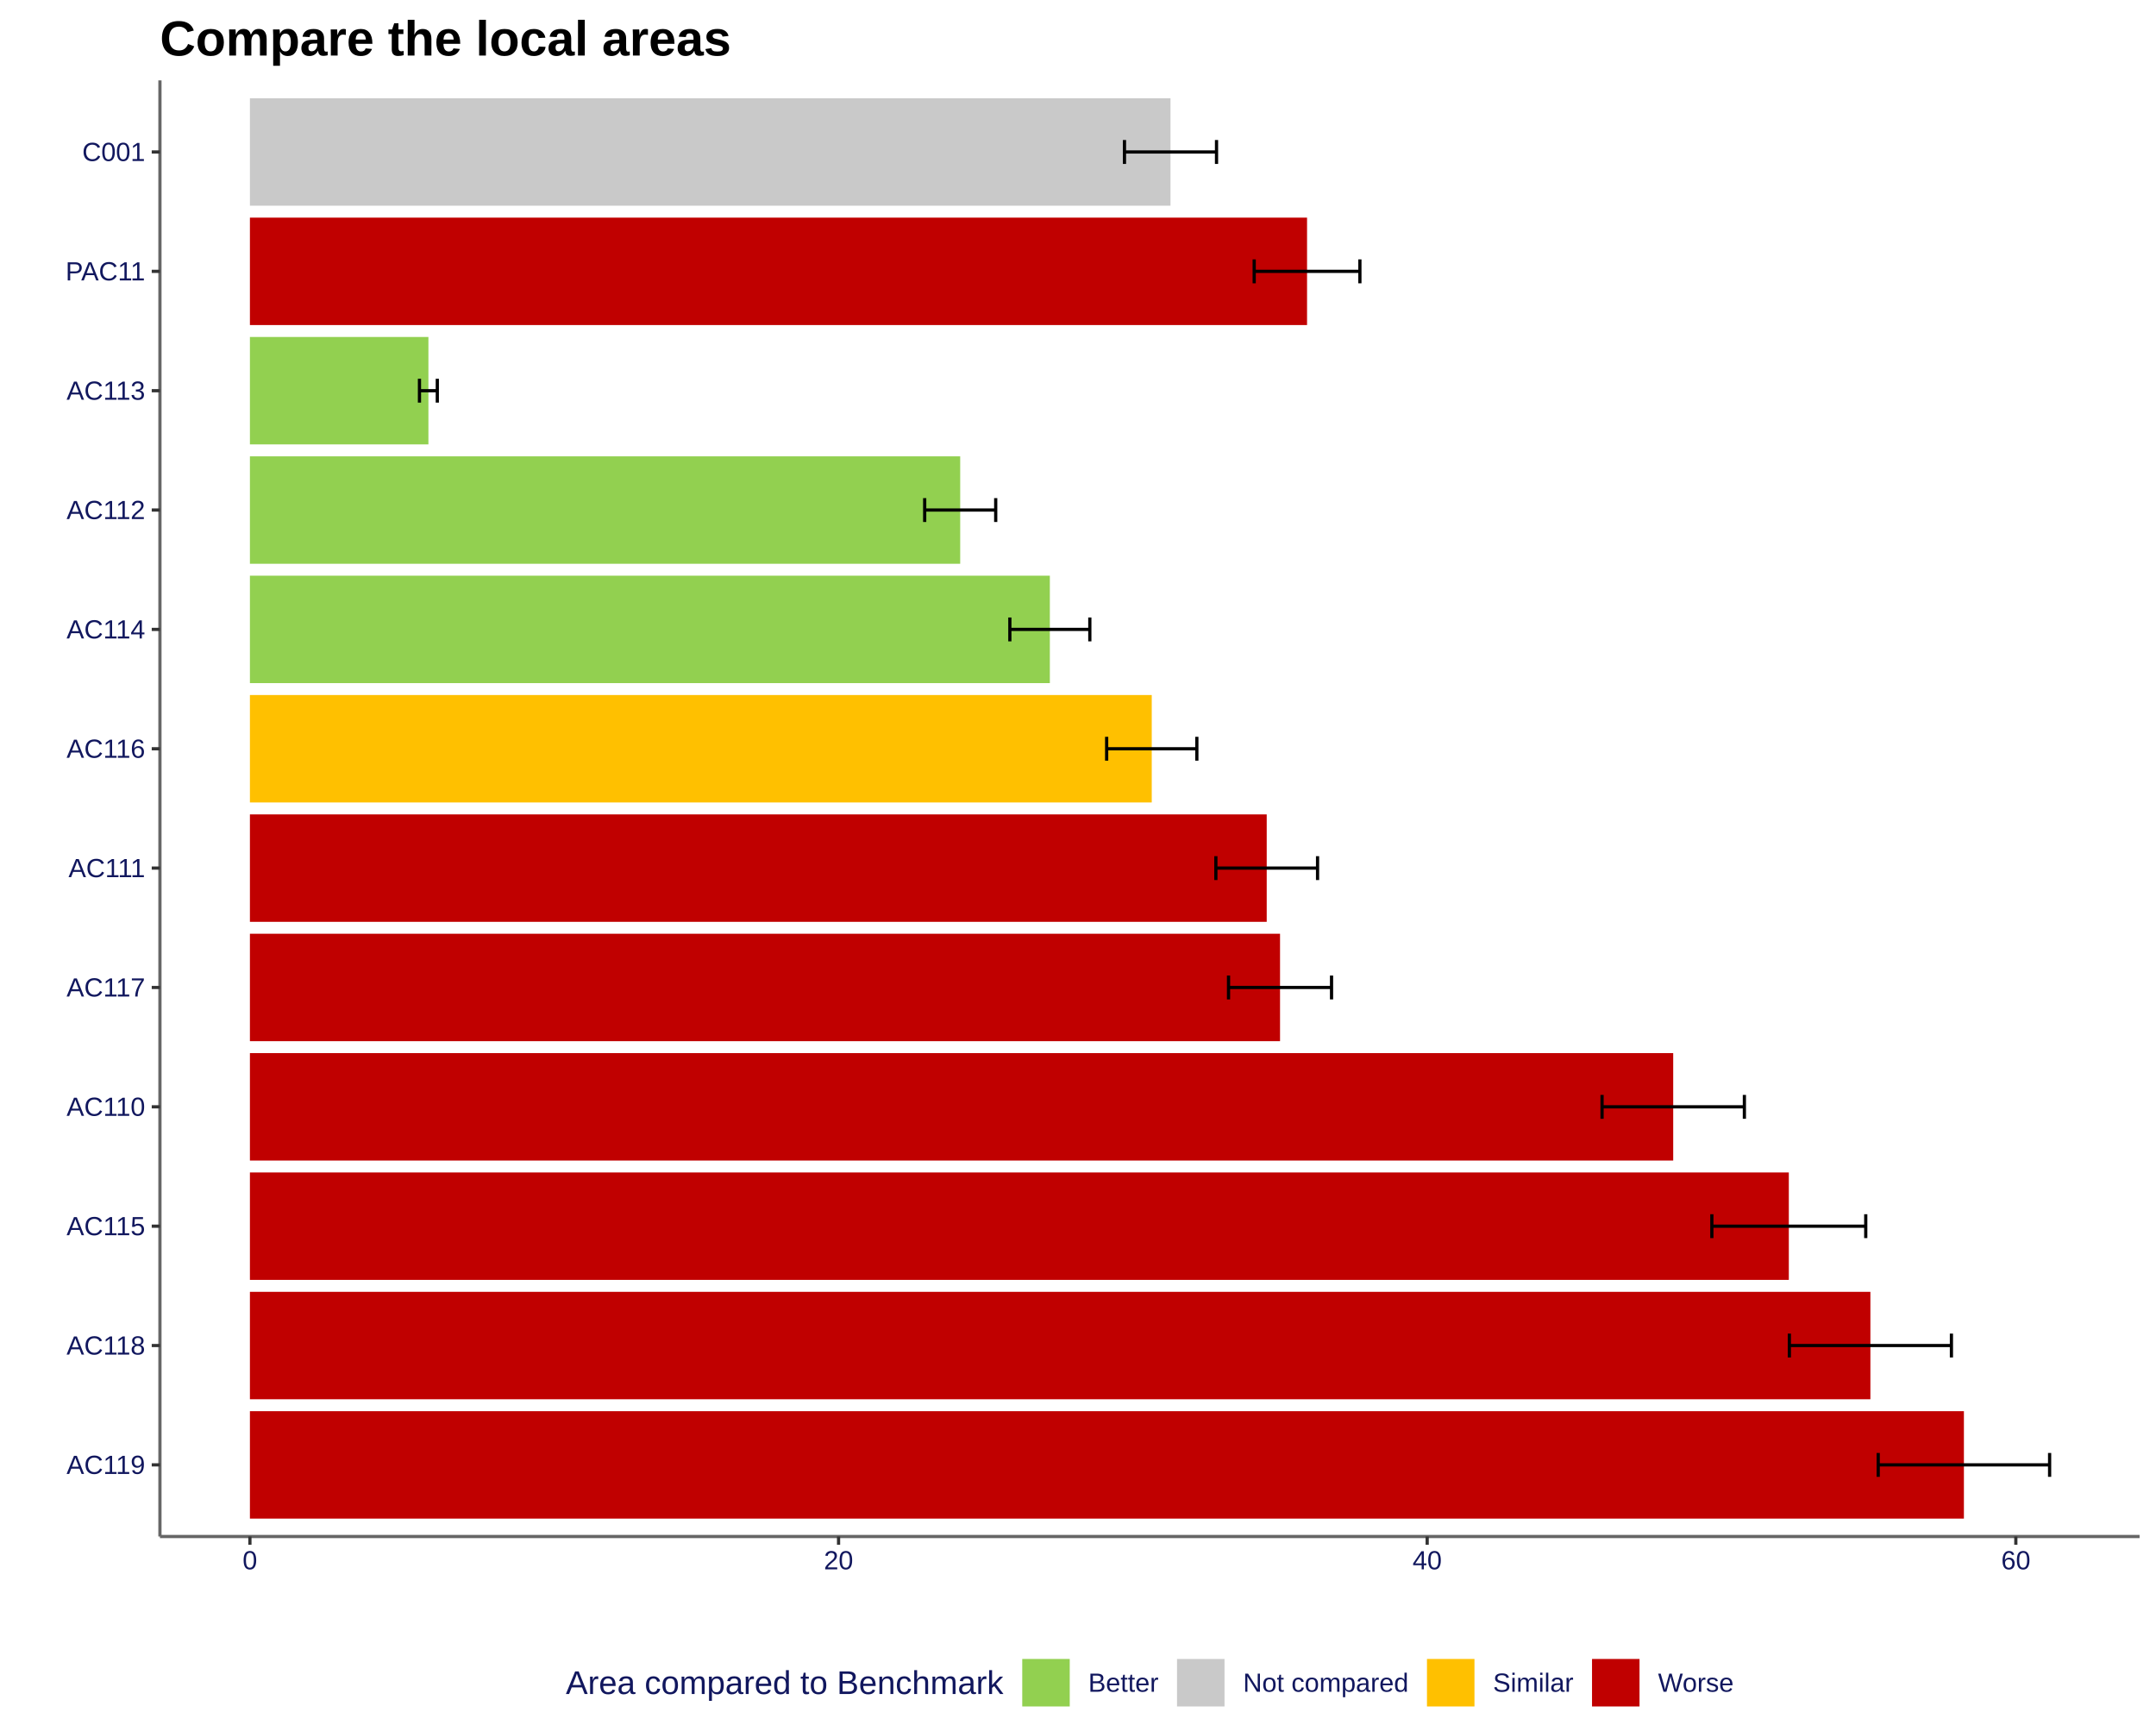
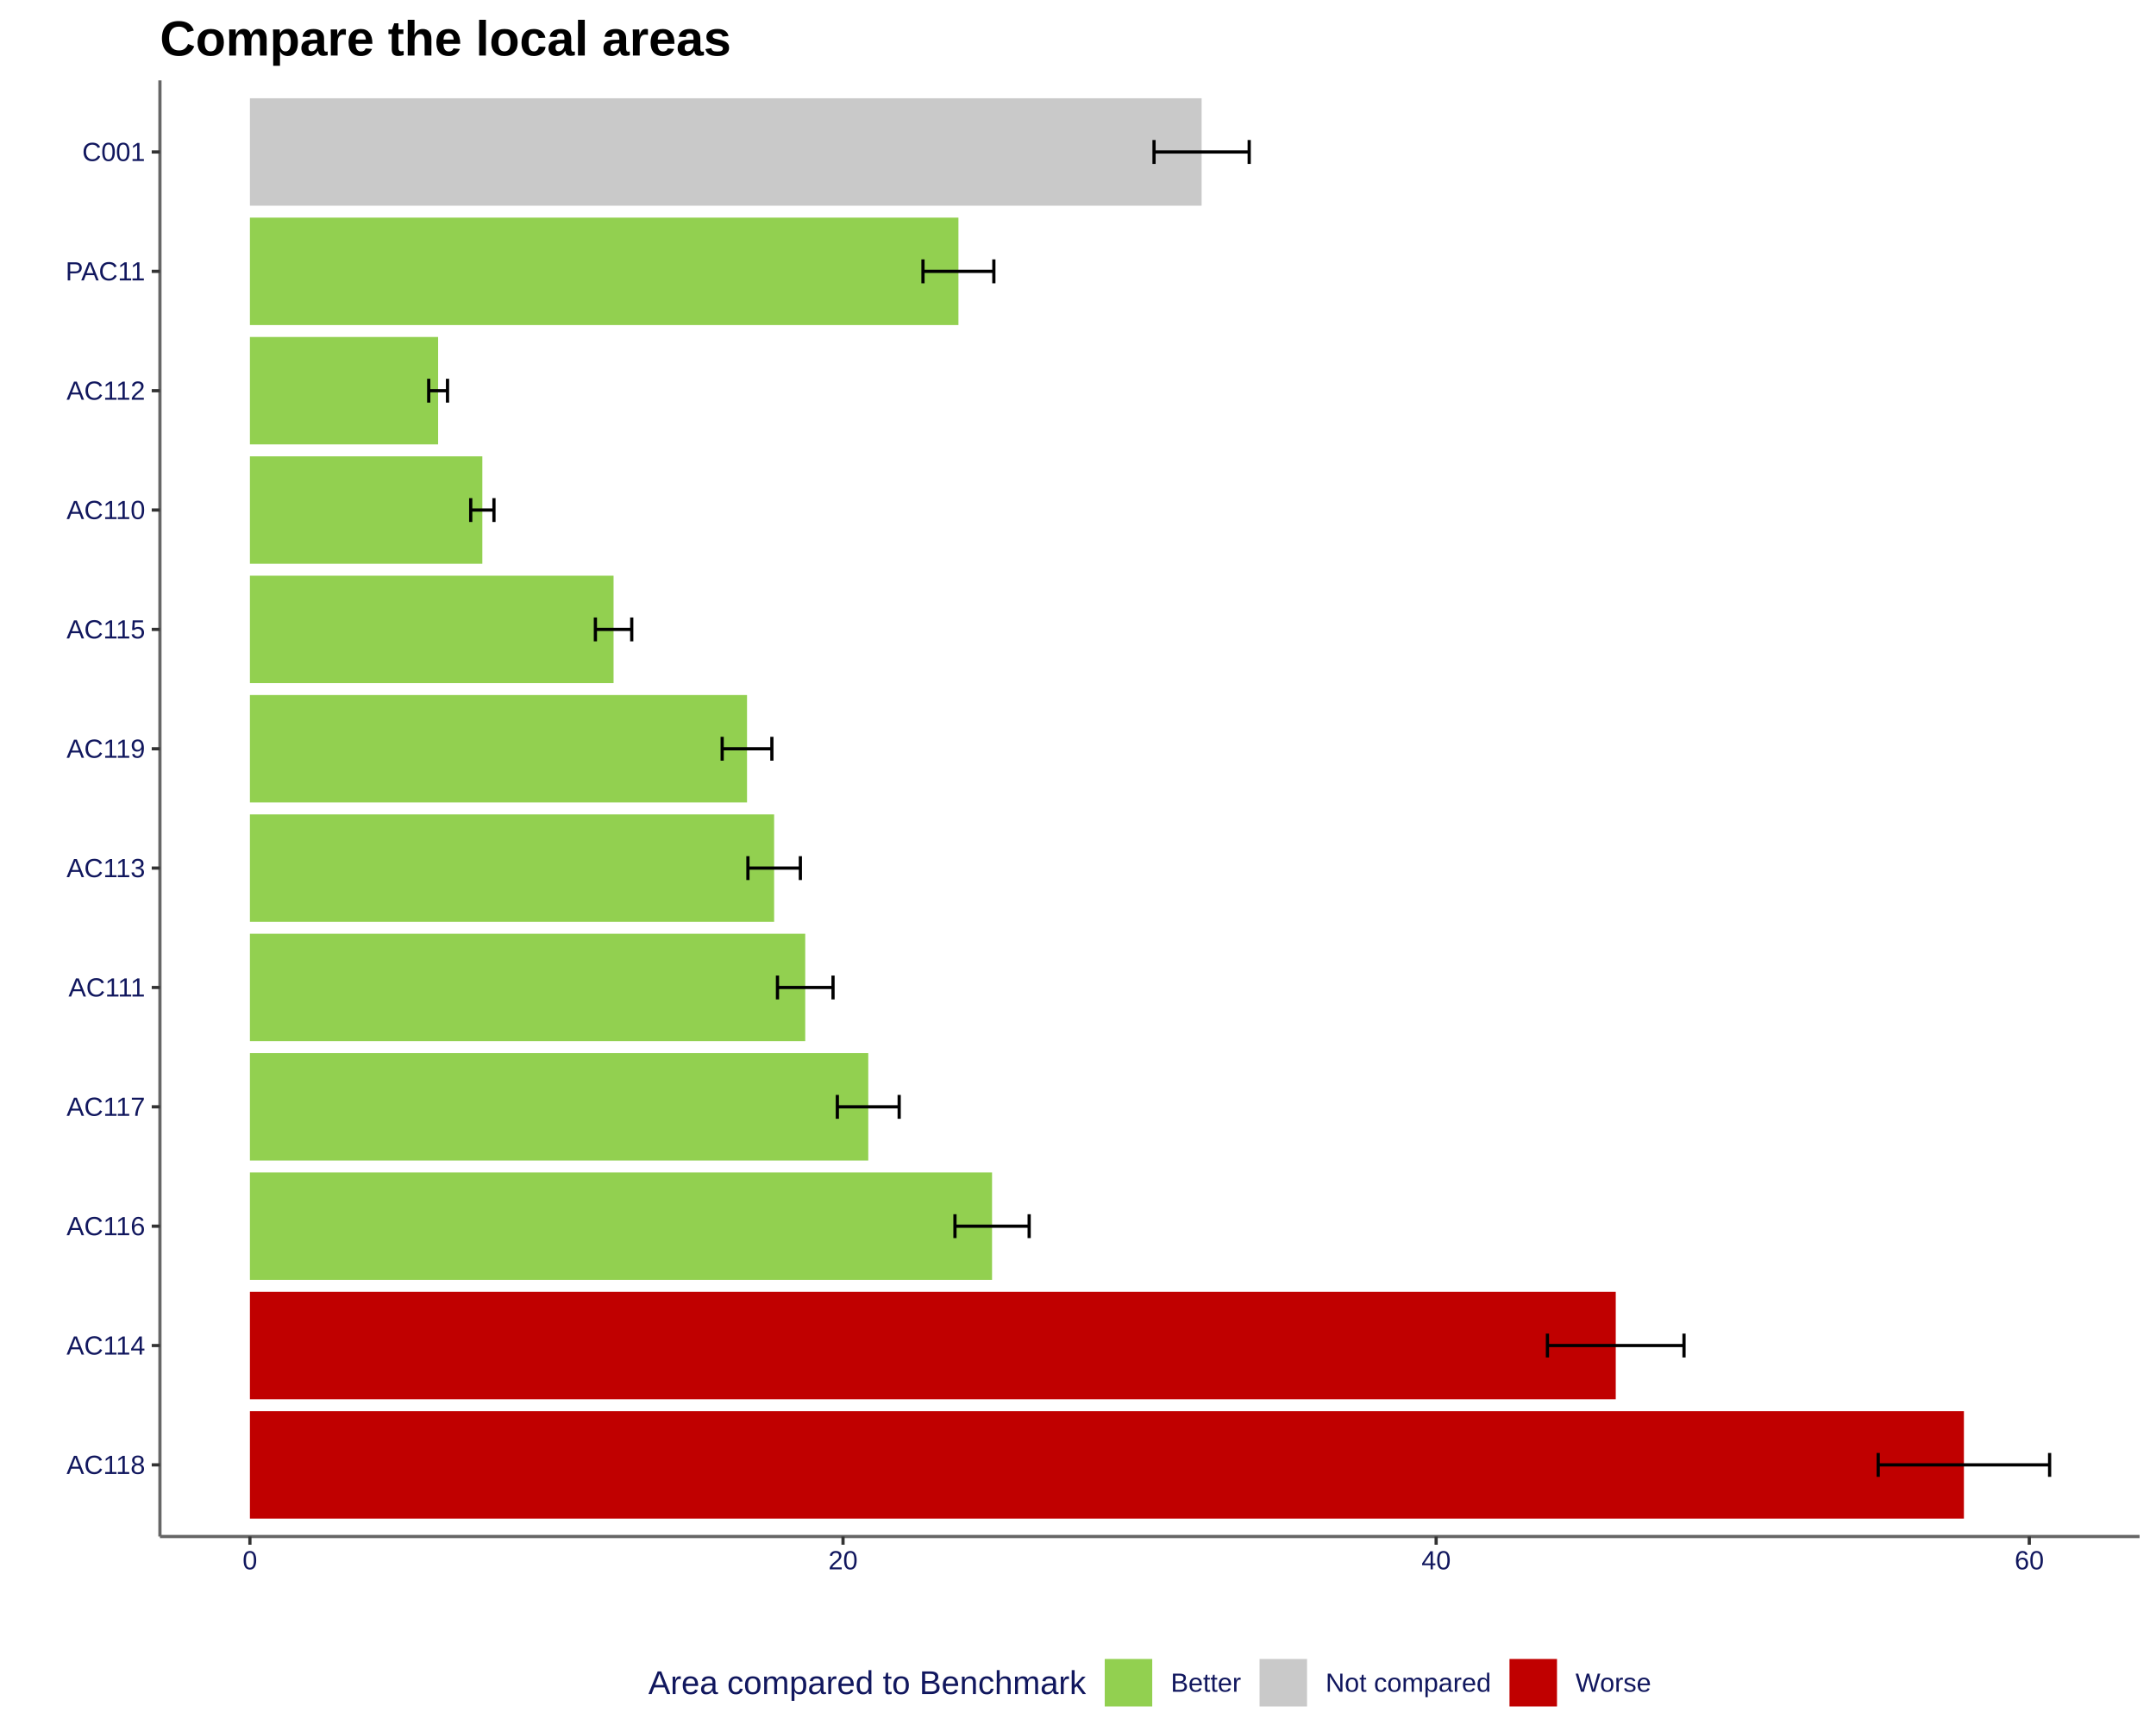
<svg xmlns="http://www.w3.org/2000/svg" viewBox="0 0 720.00 576.00">
  <defs>
    <style type="text/css">
    line, polyline, polygon, path, rect, circle {
      fill: none;
      stroke: #000000;
      stroke-linecap: round;
      stroke-linejoin: round;
      stroke-miterlimit: 10.00;
    }
  </style>
  </defs>
  <rect width="100%" height="100%" style="stroke: none; fill: #FFFFFF;" />
  <defs>
    <clipPath id="cpNTMuNDF8NzE0LjUyfDUxMy4wNnwyNi44NA==">
      <rect x="53.41" y="26.84" width="661.11" height="486.22" />
    </clipPath>
  </defs>
+   <rect x="83.46" y="152.38" width="77.62" height="35.87" style="stroke-width: 1.07; stroke: none; stroke-linecap: square; stroke-linejoin: miter; fill: #92D050;" clip-path="url(#cpNTMuNDF8NzE0LjUyfDUxMy4wNnwyNi44NA==)" />
+   <rect x="83.46" y="311.79" width="185.45" height="35.87" style="stroke-width: 1.07; stroke: none; stroke-linecap: square; stroke-linejoin: miter; fill: #92D050;" clip-path="url(#cpNTMuNDF8NzE0LjUyfDUxMy4wNnwyNi44NA==)" />
+   <rect x="83.46" y="112.52" width="62.85" height="35.87" style="stroke-width: 1.07; stroke: none; stroke-linecap: square; stroke-linejoin: miter; fill: #92D050;" clip-path="url(#cpNTMuNDF8NzE0LjUyfDUxMy4wNnwyNi44NA==)" />
+   <rect x="83.46" y="271.94" width="175.06" height="35.87" style="stroke-width: 1.07; stroke: none; stroke-linecap: square; stroke-linejoin: miter; fill: #92D050;" clip-path="url(#cpNTMuNDF8NzE0LjUyfDUxMy4wNnwyNi44NA==)" />
+   <rect x="83.46" y="431.36" width="456.12" height="35.87" style="stroke-width: 1.07; stroke: none; stroke-linecap: square; stroke-linejoin: miter; fill: #C00000;" clip-path="url(#cpNTMuNDF8NzE0LjUyfDUxMy4wNnwyNi44NA==)" />
+   <rect x="83.46" y="192.23" width="121.44" height="35.87" style="stroke-width: 1.07; stroke: none; stroke-linecap: square; stroke-linejoin: miter; fill: #92D050;" clip-path="url(#cpNTMuNDF8NzE0LjUyfDUxMy4wNnwyNi44NA==)" />
+   <rect x="83.46" y="391.50" width="247.84" height="35.87" style="stroke-width: 1.07; stroke: none; stroke-linecap: square; stroke-linejoin: miter; fill: #92D050;" clip-path="url(#cpNTMuNDF8NzE0LjUyfDUxMy4wNnwyNi44NA==)" />
+   <rect x="83.46" y="351.65" width="206.50" height="35.87" style="stroke-width: 1.07; stroke: none; stroke-linecap: square; stroke-linejoin: miter; fill: #92D050;" clip-path="url(#cpNTMuNDF8NzE0LjUyfDUxMy4wNnwyNi44NA==)" />
  <rect x="83.46" y="471.21" width="572.39" height="35.87" style="stroke-width: 1.07; stroke: none; stroke-linecap: square; stroke-linejoin: miter; fill: #C00000;" clip-path="url(#cpNTMuNDF8NzE0LjUyfDUxMy4wNnwyNi44NA==)" />
-   <rect x="83.46" y="431.36" width="541.16" height="35.87" style="stroke-width: 1.07; stroke: none; stroke-linecap: square; stroke-linejoin: miter; fill: #C00000;" clip-path="url(#cpNTMuNDF8NzE0LjUyfDUxMy4wNnwyNi44NA==)" />
-   <rect x="83.46" y="391.50" width="513.92" height="35.87" style="stroke-width: 1.07; stroke: none; stroke-linecap: square; stroke-linejoin: miter; fill: #C00000;" clip-path="url(#cpNTMuNDF8NzE0LjUyfDUxMy4wNnwyNi44NA==)" />
-   <rect x="83.46" y="351.65" width="475.31" height="35.87" style="stroke-width: 1.07; stroke: none; stroke-linecap: square; stroke-linejoin: miter; fill: #C00000;" clip-path="url(#cpNTMuNDF8NzE0LjUyfDUxMy4wNnwyNi44NA==)" />
-   <rect x="83.46" y="311.79" width="344.01" height="35.87" style="stroke-width: 1.07; stroke: none; stroke-linecap: square; stroke-linejoin: miter; fill: #C00000;" clip-path="url(#cpNTMuNDF8NzE0LjUyfDUxMy4wNnwyNi44NA==)" />
-   <rect x="83.46" y="271.94" width="339.56" height="35.87" style="stroke-width: 1.07; stroke: none; stroke-linecap: square; stroke-linejoin: miter; fill: #C00000;" clip-path="url(#cpNTMuNDF8NzE0LjUyfDUxMy4wNnwyNi44NA==)" />
-   <rect x="83.46" y="232.08" width="301.17" height="35.87" style="stroke-width: 1.07; stroke: none; stroke-linecap: square; stroke-linejoin: miter; fill: #FFC000;" clip-path="url(#cpNTMuNDF8NzE0LjUyfDUxMy4wNnwyNi44NA==)" />
-   <rect x="83.46" y="192.23" width="267.14" height="35.87" style="stroke-width: 1.07; stroke: none; stroke-linecap: square; stroke-linejoin: miter; fill: #92D050;" clip-path="url(#cpNTMuNDF8NzE0LjUyfDUxMy4wNnwyNi44NA==)" />
-   <rect x="83.46" y="152.38" width="237.20" height="35.87" style="stroke-width: 1.07; stroke: none; stroke-linecap: square; stroke-linejoin: miter; fill: #92D050;" clip-path="url(#cpNTMuNDF8NzE0LjUyfDUxMy4wNnwyNi44NA==)" />
-   <rect x="83.46" y="112.52" width="59.61" height="35.87" style="stroke-width: 1.07; stroke: none; stroke-linecap: square; stroke-linejoin: miter; fill: #92D050;" clip-path="url(#cpNTMuNDF8NzE0LjUyfDUxMy4wNnwyNi44NA==)" />
-   <rect x="83.46" y="72.67" width="353.03" height="35.87" style="stroke-width: 1.07; stroke: none; stroke-linecap: square; stroke-linejoin: miter; fill: #C00000;" clip-path="url(#cpNTMuNDF8NzE0LjUyfDUxMy4wNnwyNi44NA==)" />
-   <rect x="83.46" y="32.81" width="307.43" height="35.87" style="stroke-width: 1.07; stroke: none; stroke-linecap: square; stroke-linejoin: miter; fill: #C9C9C9;" clip-path="url(#cpNTMuNDF8NzE0LjUyfDUxMy4wNnwyNi44NA==)" />
-   <polyline points="582.54,373.57 582.54,365.60 " style="stroke-width: 1.07; stroke-linecap: butt;" clip-path="url(#cpNTMuNDF8NzE0LjUyfDUxMy4wNnwyNi44NA==)" />
-   <polyline points="582.54,369.58 535.01,369.58 " style="stroke-width: 1.07; stroke-linecap: butt;" clip-path="url(#cpNTMuNDF8NzE0LjUyfDUxMy4wNnwyNi44NA==)" />
-   <polyline points="535.01,373.57 535.01,365.60 " style="stroke-width: 1.07; stroke-linecap: butt;" clip-path="url(#cpNTMuNDF8NzE0LjUyfDUxMy4wNnwyNi44NA==)" />
-   <polyline points="440.00,293.86 440.00,285.89 " style="stroke-width: 1.07; stroke-linecap: butt;" clip-path="url(#cpNTMuNDF8NzE0LjUyfDUxMy4wNnwyNi44NA==)" />
-   <polyline points="440.00,289.87 406.04,289.87 " style="stroke-width: 1.07; stroke-linecap: butt;" clip-path="url(#cpNTMuNDF8NzE0LjUyfDUxMy4wNnwyNi44NA==)" />
-   <polyline points="406.04,293.86 406.04,285.89 " style="stroke-width: 1.07; stroke-linecap: butt;" clip-path="url(#cpNTMuNDF8NzE0LjUyfDUxMy4wNnwyNi44NA==)" />
-   <polyline points="332.52,174.30 332.52,166.33 " style="stroke-width: 1.07; stroke-linecap: butt;" clip-path="url(#cpNTMuNDF8NzE0LjUyfDUxMy4wNnwyNi44NA==)" />
-   <polyline points="332.52,170.31 308.80,170.31 " style="stroke-width: 1.07; stroke-linecap: butt;" clip-path="url(#cpNTMuNDF8NzE0LjUyfDUxMy4wNnwyNi44NA==)" />
-   <polyline points="308.80,174.30 308.80,166.33 " style="stroke-width: 1.07; stroke-linecap: butt;" clip-path="url(#cpNTMuNDF8NzE0LjUyfDUxMy4wNnwyNi44NA==)" />
-   <polyline points="146.04,134.44 146.04,126.47 " style="stroke-width: 1.07; stroke-linecap: butt;" clip-path="url(#cpNTMuNDF8NzE0LjUyfDUxMy4wNnwyNi44NA==)" />
-   <polyline points="146.04,130.46 140.08,130.46 " style="stroke-width: 1.07; stroke-linecap: butt;" clip-path="url(#cpNTMuNDF8NzE0LjUyfDUxMy4wNnwyNi44NA==)" />
-   <polyline points="140.08,134.44 140.08,126.47 " style="stroke-width: 1.07; stroke-linecap: butt;" clip-path="url(#cpNTMuNDF8NzE0LjUyfDUxMy4wNnwyNi44NA==)" />
-   <polyline points="363.95,214.15 363.95,206.18 " style="stroke-width: 1.07; stroke-linecap: butt;" clip-path="url(#cpNTMuNDF8NzE0LjUyfDUxMy4wNnwyNi44NA==)" />
-   <polyline points="363.95,210.16 337.24,210.16 " style="stroke-width: 1.07; stroke-linecap: butt;" clip-path="url(#cpNTMuNDF8NzE0LjUyfDUxMy4wNnwyNi44NA==)" />
-   <polyline points="337.24,214.15 337.24,206.18 " style="stroke-width: 1.07; stroke-linecap: butt;" clip-path="url(#cpNTMuNDF8NzE0LjUyfDUxMy4wNnwyNi44NA==)" />
-   <polyline points="623.07,413.42 623.07,405.45 " style="stroke-width: 1.07; stroke-linecap: butt;" clip-path="url(#cpNTMuNDF8NzE0LjUyfDUxMy4wNnwyNi44NA==)" />
-   <polyline points="623.07,409.44 571.68,409.44 " style="stroke-width: 1.07; stroke-linecap: butt;" clip-path="url(#cpNTMuNDF8NzE0LjUyfDUxMy4wNnwyNi44NA==)" />
-   <polyline points="571.68,413.42 571.68,405.45 " style="stroke-width: 1.07; stroke-linecap: butt;" clip-path="url(#cpNTMuNDF8NzE0LjUyfDUxMy4wNnwyNi44NA==)" />
-   <polyline points="399.69,254.00 399.69,246.03 " style="stroke-width: 1.07; stroke-linecap: butt;" clip-path="url(#cpNTMuNDF8NzE0LjUyfDUxMy4wNnwyNi44NA==)" />
-   <polyline points="399.69,250.02 369.57,250.02 " style="stroke-width: 1.07; stroke-linecap: butt;" clip-path="url(#cpNTMuNDF8NzE0LjUyfDUxMy4wNnwyNi44NA==)" />
-   <polyline points="369.57,254.00 369.57,246.03 " style="stroke-width: 1.07; stroke-linecap: butt;" clip-path="url(#cpNTMuNDF8NzE0LjUyfDUxMy4wNnwyNi44NA==)" />
-   <polyline points="444.67,333.71 444.67,325.74 " style="stroke-width: 1.07; stroke-linecap: butt;" clip-path="url(#cpNTMuNDF8NzE0LjUyfDUxMy4wNnwyNi44NA==)" />
-   <polyline points="444.67,329.73 410.27,329.73 " style="stroke-width: 1.07; stroke-linecap: butt;" clip-path="url(#cpNTMuNDF8NzE0LjUyfDUxMy4wNnwyNi44NA==)" />
-   <polyline points="410.27,333.71 410.27,325.74 " style="stroke-width: 1.07; stroke-linecap: butt;" clip-path="url(#cpNTMuNDF8NzE0LjUyfDUxMy4wNnwyNi44NA==)" />
-   <polyline points="651.68,453.27 651.68,445.30 " style="stroke-width: 1.07; stroke-linecap: butt;" clip-path="url(#cpNTMuNDF8NzE0LjUyfDUxMy4wNnwyNi44NA==)" />
-   <polyline points="651.68,449.29 597.56,449.29 " style="stroke-width: 1.07; stroke-linecap: butt;" clip-path="url(#cpNTMuNDF8NzE0LjUyfDUxMy4wNnwyNi44NA==)" />
-   <polyline points="597.56,453.27 597.56,445.30 " style="stroke-width: 1.07; stroke-linecap: butt;" clip-path="url(#cpNTMuNDF8NzE0LjUyfDUxMy4wNnwyNi44NA==)" />
+   <rect x="83.46" y="232.08" width="166.01" height="35.87" style="stroke-width: 1.07; stroke: none; stroke-linecap: square; stroke-linejoin: miter; fill: #92D050;" clip-path="url(#cpNTMuNDF8NzE0LjUyfDUxMy4wNnwyNi44NA==)" />
+   <rect x="83.46" y="72.67" width="236.61" height="35.87" style="stroke-width: 1.07; stroke: none; stroke-linecap: square; stroke-linejoin: miter; fill: #92D050;" clip-path="url(#cpNTMuNDF8NzE0LjUyfDUxMy4wNnwyNi44NA==)" />
+   <rect x="83.46" y="32.81" width="317.82" height="35.87" style="stroke-width: 1.07; stroke: none; stroke-linecap: square; stroke-linejoin: miter; fill: #C9C9C9;" clip-path="url(#cpNTMuNDF8NzE0LjUyfDUxMy4wNnwyNi44NA==)" />
+   <polyline points="164.96,174.30 164.96,166.33 " style="stroke-width: 1.07; stroke-linecap: butt;" clip-path="url(#cpNTMuNDF8NzE0LjUyfDUxMy4wNnwyNi44NA==)" />
+   <polyline points="164.96,170.31 157.20,170.31 " style="stroke-width: 1.07; stroke-linecap: butt;" clip-path="url(#cpNTMuNDF8NzE0LjUyfDUxMy4wNnwyNi44NA==)" />
+   <polyline points="157.20,174.30 157.20,166.33 " style="stroke-width: 1.07; stroke-linecap: butt;" clip-path="url(#cpNTMuNDF8NzE0LjUyfDUxMy4wNnwyNi44NA==)" />
+   <polyline points="278.19,333.71 278.19,325.74 " style="stroke-width: 1.07; stroke-linecap: butt;" clip-path="url(#cpNTMuNDF8NzE0LjUyfDUxMy4wNnwyNi44NA==)" />
+   <polyline points="278.19,329.73 259.64,329.73 " style="stroke-width: 1.07; stroke-linecap: butt;" clip-path="url(#cpNTMuNDF8NzE0LjUyfDUxMy4wNnwyNi44NA==)" />
+   <polyline points="259.64,333.71 259.64,325.74 " style="stroke-width: 1.07; stroke-linecap: butt;" clip-path="url(#cpNTMuNDF8NzE0LjUyfDUxMy4wNnwyNi44NA==)" />
+   <polyline points="149.45,134.44 149.45,126.47 " style="stroke-width: 1.07; stroke-linecap: butt;" clip-path="url(#cpNTMuNDF8NzE0LjUyfDUxMy4wNnwyNi44NA==)" />
+   <polyline points="149.45,130.46 143.17,130.46 " style="stroke-width: 1.07; stroke-linecap: butt;" clip-path="url(#cpNTMuNDF8NzE0LjUyfDUxMy4wNnwyNi44NA==)" />
+   <polyline points="143.17,134.44 143.17,126.47 " style="stroke-width: 1.07; stroke-linecap: butt;" clip-path="url(#cpNTMuNDF8NzE0LjUyfDUxMy4wNnwyNi44NA==)" />
+   <polyline points="267.28,293.86 267.28,285.89 " style="stroke-width: 1.07; stroke-linecap: butt;" clip-path="url(#cpNTMuNDF8NzE0LjUyfDUxMy4wNnwyNi44NA==)" />
+   <polyline points="267.28,289.87 249.77,289.87 " style="stroke-width: 1.07; stroke-linecap: butt;" clip-path="url(#cpNTMuNDF8NzE0LjUyfDUxMy4wNnwyNi44NA==)" />
+   <polyline points="249.77,293.86 249.77,285.89 " style="stroke-width: 1.07; stroke-linecap: butt;" clip-path="url(#cpNTMuNDF8NzE0LjUyfDUxMy4wNnwyNi44NA==)" />
+   <polyline points="562.38,453.27 562.38,445.30 " style="stroke-width: 1.07; stroke-linecap: butt;" clip-path="url(#cpNTMuNDF8NzE0LjUyfDUxMy4wNnwyNi44NA==)" />
+   <polyline points="562.38,449.29 516.77,449.29 " style="stroke-width: 1.07; stroke-linecap: butt;" clip-path="url(#cpNTMuNDF8NzE0LjUyfDUxMy4wNnwyNi44NA==)" />
+   <polyline points="516.77,453.27 516.77,445.30 " style="stroke-width: 1.07; stroke-linecap: butt;" clip-path="url(#cpNTMuNDF8NzE0LjUyfDUxMy4wNnwyNi44NA==)" />
+   <polyline points="210.97,214.15 210.97,206.18 " style="stroke-width: 1.07; stroke-linecap: butt;" clip-path="url(#cpNTMuNDF8NzE0LjUyfDUxMy4wNnwyNi44NA==)" />
+   <polyline points="210.97,210.16 198.83,210.16 " style="stroke-width: 1.07; stroke-linecap: butt;" clip-path="url(#cpNTMuNDF8NzE0LjUyfDUxMy4wNnwyNi44NA==)" />
+   <polyline points="198.83,214.15 198.83,206.18 " style="stroke-width: 1.07; stroke-linecap: butt;" clip-path="url(#cpNTMuNDF8NzE0LjUyfDUxMy4wNnwyNi44NA==)" />
+   <polyline points="343.69,413.42 343.69,405.45 " style="stroke-width: 1.07; stroke-linecap: butt;" clip-path="url(#cpNTMuNDF8NzE0LjUyfDUxMy4wNnwyNi44NA==)" />
+   <polyline points="343.69,409.44 318.91,409.44 " style="stroke-width: 1.07; stroke-linecap: butt;" clip-path="url(#cpNTMuNDF8NzE0LjUyfDUxMy4wNnwyNi44NA==)" />
+   <polyline points="318.91,413.42 318.91,405.45 " style="stroke-width: 1.07; stroke-linecap: butt;" clip-path="url(#cpNTMuNDF8NzE0LjUyfDUxMy4wNnwyNi44NA==)" />
+   <polyline points="300.28,373.57 300.28,365.60 " style="stroke-width: 1.07; stroke-linecap: butt;" clip-path="url(#cpNTMuNDF8NzE0LjUyfDUxMy4wNnwyNi44NA==)" />
+   <polyline points="300.28,369.58 279.63,369.58 " style="stroke-width: 1.07; stroke-linecap: butt;" clip-path="url(#cpNTMuNDF8NzE0LjUyfDUxMy4wNnwyNi44NA==)" />
+   <polyline points="279.63,373.57 279.63,365.60 " style="stroke-width: 1.07; stroke-linecap: butt;" clip-path="url(#cpNTMuNDF8NzE0LjUyfDUxMy4wNnwyNi44NA==)" />
  <polyline points="684.47,493.13 684.47,485.16 " style="stroke-width: 1.07; stroke-linecap: butt;" clip-path="url(#cpNTMuNDF8NzE0LjUyfDUxMy4wNnwyNi44NA==)" />
  <polyline points="684.47,489.14 627.23,489.14 " style="stroke-width: 1.07; stroke-linecap: butt;" clip-path="url(#cpNTMuNDF8NzE0LjUyfDUxMy4wNnwyNi44NA==)" />
  <polyline points="627.23,493.13 627.23,485.16 " style="stroke-width: 1.07; stroke-linecap: butt;" clip-path="url(#cpNTMuNDF8NzE0LjUyfDUxMy4wNnwyNi44NA==)" />
-   <polyline points="454.14,94.59 454.14,86.62 " style="stroke-width: 1.07; stroke-linecap: butt;" clip-path="url(#cpNTMuNDF8NzE0LjUyfDUxMy4wNnwyNi44NA==)" />
-   <polyline points="454.14,90.60 418.84,90.60 " style="stroke-width: 1.07; stroke-linecap: butt;" clip-path="url(#cpNTMuNDF8NzE0LjUyfDUxMy4wNnwyNi44NA==)" />
-   <polyline points="418.84,94.59 418.84,86.62 " style="stroke-width: 1.07; stroke-linecap: butt;" clip-path="url(#cpNTMuNDF8NzE0LjUyfDUxMy4wNnwyNi44NA==)" />
-   <polyline points="406.26,54.73 406.26,46.76 " style="stroke-width: 1.07; stroke-linecap: butt;" clip-path="url(#cpNTMuNDF8NzE0LjUyfDUxMy4wNnwyNi44NA==)" />
-   <polyline points="406.26,50.75 375.52,50.75 " style="stroke-width: 1.07; stroke-linecap: butt;" clip-path="url(#cpNTMuNDF8NzE0LjUyfDUxMy4wNnwyNi44NA==)" />
-   <polyline points="375.52,54.73 375.52,46.76 " style="stroke-width: 1.07; stroke-linecap: butt;" clip-path="url(#cpNTMuNDF8NzE0LjUyfDUxMy4wNnwyNi44NA==)" />
+   <polyline points="257.77,254.00 257.77,246.03 " style="stroke-width: 1.07; stroke-linecap: butt;" clip-path="url(#cpNTMuNDF8NzE0LjUyfDUxMy4wNnwyNi44NA==)" />
+   <polyline points="257.77,250.02 241.17,250.02 " style="stroke-width: 1.07; stroke-linecap: butt;" clip-path="url(#cpNTMuNDF8NzE0LjUyfDUxMy4wNnwyNi44NA==)" />
+   <polyline points="241.17,254.00 241.17,246.03 " style="stroke-width: 1.07; stroke-linecap: butt;" clip-path="url(#cpNTMuNDF8NzE0LjUyfDUxMy4wNnwyNi44NA==)" />
+   <polyline points="331.90,94.59 331.90,86.62 " style="stroke-width: 1.07; stroke-linecap: butt;" clip-path="url(#cpNTMuNDF8NzE0LjUyfDUxMy4wNnwyNi44NA==)" />
+   <polyline points="331.90,90.60 308.23,90.60 " style="stroke-width: 1.07; stroke-linecap: butt;" clip-path="url(#cpNTMuNDF8NzE0LjUyfDUxMy4wNnwyNi44NA==)" />
+   <polyline points="308.23,94.59 308.23,86.62 " style="stroke-width: 1.07; stroke-linecap: butt;" clip-path="url(#cpNTMuNDF8NzE0LjUyfDUxMy4wNnwyNi44NA==)" />
+   <polyline points="417.17,54.73 417.17,46.76 " style="stroke-width: 1.07; stroke-linecap: butt;" clip-path="url(#cpNTMuNDF8NzE0LjUyfDUxMy4wNnwyNi44NA==)" />
+   <polyline points="417.17,50.75 385.39,50.75 " style="stroke-width: 1.07; stroke-linecap: butt;" clip-path="url(#cpNTMuNDF8NzE0LjUyfDUxMy4wNnwyNi44NA==)" />
+   <polyline points="385.39,54.73 385.39,46.76 " style="stroke-width: 1.07; stroke-linecap: butt;" clip-path="url(#cpNTMuNDF8NzE0LjUyfDUxMy4wNnwyNi44NA==)" />
  <defs>
    <clipPath id="cpMC4wMHw3MjAuMDB8NTc2LjAwfDAuMDA=">
      <rect x="0.00" y="0.00" width="720.00" height="576.00" />
    </clipPath>
  </defs>
  <polyline points="53.41,513.06 53.41,26.84 " style="stroke-width: 1.07; stroke: #666666; stroke-linecap: butt;" clip-path="url(#cpMC4wMHw3MjAuMDB8NTc2LjAwfDAuMDA=)" />
  <g clip-path="url(#cpMC4wMHw3MjAuMDB8NTc2LjAwfDAuMDA=)">
-     <text x="22.23" y="492.17" style="font-size: 8.80px; fill: #11175E; font-family: Liberation Sans;" textLength="26.25px" lengthAdjust="spacingAndGlyphs">AC119</text>
+     <text x="22.23" y="492.17" style="font-size: 8.80px; fill: #11175E; font-family: Liberation Sans;" textLength="26.25px" lengthAdjust="spacingAndGlyphs">AC118</text>
  </g>
  <g clip-path="url(#cpMC4wMHw3MjAuMDB8NTc2LjAwfDAuMDA=)">
-     <text x="22.23" y="452.31" style="font-size: 8.80px; fill: #11175E; font-family: Liberation Sans;" textLength="26.25px" lengthAdjust="spacingAndGlyphs">AC118</text>
+     <text x="22.23" y="452.31" style="font-size: 8.80px; fill: #11175E; font-family: Liberation Sans;" textLength="26.25px" lengthAdjust="spacingAndGlyphs">AC114</text>
  </g>
  <g clip-path="url(#cpMC4wMHw3MjAuMDB8NTc2LjAwfDAuMDA=)">
-     <text x="22.23" y="412.46" style="font-size: 8.80px; fill: #11175E; font-family: Liberation Sans;" textLength="26.25px" lengthAdjust="spacingAndGlyphs">AC115</text>
+     <text x="22.23" y="412.46" style="font-size: 8.80px; fill: #11175E; font-family: Liberation Sans;" textLength="26.25px" lengthAdjust="spacingAndGlyphs">AC116</text>
  </g>
  <g clip-path="url(#cpMC4wMHw3MjAuMDB8NTc2LjAwfDAuMDA=)">
-     <text x="22.23" y="372.60" style="font-size: 8.80px; fill: #11175E; font-family: Liberation Sans;" textLength="26.25px" lengthAdjust="spacingAndGlyphs">AC110</text>
+     <text x="22.23" y="372.60" style="font-size: 8.80px; fill: #11175E; font-family: Liberation Sans;" textLength="26.25px" lengthAdjust="spacingAndGlyphs">AC117</text>
  </g>
  <g clip-path="url(#cpMC4wMHw3MjAuMDB8NTc2LjAwfDAuMDA=)">
-     <text x="22.23" y="332.75" style="font-size: 8.80px; fill: #11175E; font-family: Liberation Sans;" textLength="26.25px" lengthAdjust="spacingAndGlyphs">AC117</text>
+     <text x="22.88" y="332.75" style="font-size: 8.80px; fill: #11175E; font-family: Liberation Sans;" textLength="25.59px" lengthAdjust="spacingAndGlyphs">AC111</text>
  </g>
  <g clip-path="url(#cpMC4wMHw3MjAuMDB8NTc2LjAwfDAuMDA=)">
-     <text x="22.88" y="292.90" style="font-size: 8.80px; fill: #11175E; font-family: Liberation Sans;" textLength="25.59px" lengthAdjust="spacingAndGlyphs">AC111</text>
+     <text x="22.23" y="292.90" style="font-size: 8.80px; fill: #11175E; font-family: Liberation Sans;" textLength="26.25px" lengthAdjust="spacingAndGlyphs">AC113</text>
  </g>
  <g clip-path="url(#cpMC4wMHw3MjAuMDB8NTc2LjAwfDAuMDA=)">
-     <text x="22.23" y="253.04" style="font-size: 8.80px; fill: #11175E; font-family: Liberation Sans;" textLength="26.25px" lengthAdjust="spacingAndGlyphs">AC116</text>
+     <text x="22.23" y="253.04" style="font-size: 8.80px; fill: #11175E; font-family: Liberation Sans;" textLength="26.25px" lengthAdjust="spacingAndGlyphs">AC119</text>
  </g>
  <g clip-path="url(#cpMC4wMHw3MjAuMDB8NTc2LjAwfDAuMDA=)">
-     <text x="22.23" y="213.19" style="font-size: 8.80px; fill: #11175E; font-family: Liberation Sans;" textLength="26.25px" lengthAdjust="spacingAndGlyphs">AC114</text>
+     <text x="22.23" y="213.19" style="font-size: 8.80px; fill: #11175E; font-family: Liberation Sans;" textLength="26.25px" lengthAdjust="spacingAndGlyphs">AC115</text>
  </g>
  <g clip-path="url(#cpMC4wMHw3MjAuMDB8NTc2LjAwfDAuMDA=)">
-     <text x="22.23" y="173.33" style="font-size: 8.80px; fill: #11175E; font-family: Liberation Sans;" textLength="26.25px" lengthAdjust="spacingAndGlyphs">AC112</text>
+     <text x="22.23" y="173.33" style="font-size: 8.80px; fill: #11175E; font-family: Liberation Sans;" textLength="26.25px" lengthAdjust="spacingAndGlyphs">AC110</text>
  </g>
  <g clip-path="url(#cpMC4wMHw3MjAuMDB8NTc2LjAwfDAuMDA=)">
-     <text x="22.23" y="133.48" style="font-size: 8.80px; fill: #11175E; font-family: Liberation Sans;" textLength="26.25px" lengthAdjust="spacingAndGlyphs">AC113</text>
+     <text x="22.23" y="133.48" style="font-size: 8.80px; fill: #11175E; font-family: Liberation Sans;" textLength="26.25px" lengthAdjust="spacingAndGlyphs">AC112</text>
  </g>
  <g clip-path="url(#cpMC4wMHw3MjAuMDB8NTc2LjAwfDAuMDA=)">
    <text x="21.90" y="93.63" style="font-size: 8.80px; fill: #11175E; font-family: Liberation Sans;" textLength="26.58px" lengthAdjust="spacingAndGlyphs">PAC11</text>
  </g>
  <g clip-path="url(#cpMC4wMHw3MjAuMDB8NTc2LjAwfDAuMDA=)">
    <text x="27.45" y="53.77" style="font-size: 8.80px; fill: #11175E; font-family: Liberation Sans;" textLength="21.03px" lengthAdjust="spacingAndGlyphs">C001</text>
  </g>
  <polyline points="50.67,489.14 53.41,489.14 " style="stroke-width: 1.07; stroke: #333333; stroke-linecap: butt;" clip-path="url(#cpMC4wMHw3MjAuMDB8NTc2LjAwfDAuMDA=)" />
  <polyline points="50.67,449.29 53.41,449.29 " style="stroke-width: 1.07; stroke: #333333; stroke-linecap: butt;" clip-path="url(#cpMC4wMHw3MjAuMDB8NTc2LjAwfDAuMDA=)" />
  <polyline points="50.67,409.44 53.41,409.44 " style="stroke-width: 1.07; stroke: #333333; stroke-linecap: butt;" clip-path="url(#cpMC4wMHw3MjAuMDB8NTc2LjAwfDAuMDA=)" />
  <polyline points="50.67,369.58 53.41,369.58 " style="stroke-width: 1.07; stroke: #333333; stroke-linecap: butt;" clip-path="url(#cpMC4wMHw3MjAuMDB8NTc2LjAwfDAuMDA=)" />
  <polyline points="50.67,329.73 53.41,329.73 " style="stroke-width: 1.07; stroke: #333333; stroke-linecap: butt;" clip-path="url(#cpMC4wMHw3MjAuMDB8NTc2LjAwfDAuMDA=)" />
  <polyline points="50.67,289.87 53.41,289.87 " style="stroke-width: 1.07; stroke: #333333; stroke-linecap: butt;" clip-path="url(#cpMC4wMHw3MjAuMDB8NTc2LjAwfDAuMDA=)" />
  <polyline points="50.67,250.02 53.41,250.02 " style="stroke-width: 1.07; stroke: #333333; stroke-linecap: butt;" clip-path="url(#cpMC4wMHw3MjAuMDB8NTc2LjAwfDAuMDA=)" />
  <polyline points="50.67,210.16 53.41,210.16 " style="stroke-width: 1.07; stroke: #333333; stroke-linecap: butt;" clip-path="url(#cpMC4wMHw3MjAuMDB8NTc2LjAwfDAuMDA=)" />
  <polyline points="50.67,170.31 53.41,170.31 " style="stroke-width: 1.07; stroke: #333333; stroke-linecap: butt;" clip-path="url(#cpMC4wMHw3MjAuMDB8NTc2LjAwfDAuMDA=)" />
  <polyline points="50.67,130.46 53.41,130.46 " style="stroke-width: 1.07; stroke: #333333; stroke-linecap: butt;" clip-path="url(#cpMC4wMHw3MjAuMDB8NTc2LjAwfDAuMDA=)" />
  <polyline points="50.67,90.60 53.41,90.60 " style="stroke-width: 1.07; stroke: #333333; stroke-linecap: butt;" clip-path="url(#cpMC4wMHw3MjAuMDB8NTc2LjAwfDAuMDA=)" />
  <polyline points="50.67,50.75 53.41,50.75 " style="stroke-width: 1.07; stroke: #333333; stroke-linecap: butt;" clip-path="url(#cpMC4wMHw3MjAuMDB8NTc2LjAwfDAuMDA=)" />
  <polyline points="53.41,513.06 714.52,513.06 " style="stroke-width: 1.07; stroke: #666666; stroke-linecap: butt;" clip-path="url(#cpMC4wMHw3MjAuMDB8NTc2LjAwfDAuMDA=)" />
  <polyline points="83.46,515.80 83.46,513.06 " style="stroke-width: 1.07; stroke: #333333; stroke-linecap: butt;" clip-path="url(#cpMC4wMHw3MjAuMDB8NTc2LjAwfDAuMDA=)" />
-   <polyline points="280.04,515.80 280.04,513.06 " style="stroke-width: 1.07; stroke: #333333; stroke-linecap: butt;" clip-path="url(#cpMC4wMHw3MjAuMDB8NTc2LjAwfDAuMDA=)" />
-   <polyline points="476.61,515.80 476.61,513.06 " style="stroke-width: 1.07; stroke: #333333; stroke-linecap: butt;" clip-path="url(#cpMC4wMHw3MjAuMDB8NTc2LjAwfDAuMDA=)" />
-   <polyline points="673.19,515.80 673.19,513.06 " style="stroke-width: 1.07; stroke: #333333; stroke-linecap: butt;" clip-path="url(#cpMC4wMHw3MjAuMDB8NTc2LjAwfDAuMDA=)" />
+   <polyline points="281.53,515.80 281.53,513.06 " style="stroke-width: 1.07; stroke: #333333; stroke-linecap: butt;" clip-path="url(#cpMC4wMHw3MjAuMDB8NTc2LjAwfDAuMDA=)" />
+   <polyline points="479.60,515.80 479.60,513.06 " style="stroke-width: 1.07; stroke: #333333; stroke-linecap: butt;" clip-path="url(#cpMC4wMHw3MjAuMDB8NTc2LjAwfDAuMDA=)" />
+   <polyline points="677.68,515.80 677.68,513.06 " style="stroke-width: 1.07; stroke: #333333; stroke-linecap: butt;" clip-path="url(#cpMC4wMHw3MjAuMDB8NTc2LjAwfDAuMDA=)" />
  <g clip-path="url(#cpMC4wMHw3MjAuMDB8NTc2LjAwfDAuMDA=)">
    <text x="81.01" y="524.03" style="font-size: 8.80px; fill: #11175E; font-family: Liberation Sans;" textLength="4.89px" lengthAdjust="spacingAndGlyphs">0</text>
  </g>
  <g clip-path="url(#cpMC4wMHw3MjAuMDB8NTc2LjAwfDAuMDA=)">
-     <text x="275.14" y="524.03" style="font-size: 8.80px; fill: #11175E; font-family: Liberation Sans;" textLength="9.78px" lengthAdjust="spacingAndGlyphs">20</text>
+     <text x="276.64" y="524.03" style="font-size: 8.80px; fill: #11175E; font-family: Liberation Sans;" textLength="9.78px" lengthAdjust="spacingAndGlyphs">20</text>
  </g>
  <g clip-path="url(#cpMC4wMHw3MjAuMDB8NTc2LjAwfDAuMDA=)">
-     <text x="471.72" y="524.03" style="font-size: 8.80px; fill: #11175E; font-family: Liberation Sans;" textLength="9.78px" lengthAdjust="spacingAndGlyphs">40</text>
+     <text x="474.71" y="524.03" style="font-size: 8.80px; fill: #11175E; font-family: Liberation Sans;" textLength="9.78px" lengthAdjust="spacingAndGlyphs">40</text>
  </g>
  <g clip-path="url(#cpMC4wMHw3MjAuMDB8NTc2LjAwfDAuMDA=)">
-     <text x="668.30" y="524.03" style="font-size: 8.80px; fill: #11175E; font-family: Liberation Sans;" textLength="9.78px" lengthAdjust="spacingAndGlyphs">60</text>
+     <text x="672.79" y="524.03" style="font-size: 8.80px; fill: #11175E; font-family: Liberation Sans;" textLength="9.78px" lengthAdjust="spacingAndGlyphs">60</text>
  </g>
-   <rect x="188.97" y="553.24" width="389.99" height="17.28" style="stroke-width: 1.07; stroke: none; fill: #FFFFFF;" clip-path="url(#cpMC4wMHw3MjAuMDB8NTc2LjAwfDAuMDA=)" />
+   <rect x="216.53" y="553.24" width="334.87" height="17.28" style="stroke-width: 1.07; stroke: none; fill: #FFFFFF;" clip-path="url(#cpMC4wMHw3MjAuMDB8NTc2LjAwfDAuMDA=)" />
  <g clip-path="url(#cpMC4wMHw3MjAuMDB8NTc2LjAwfDAuMDA=)">
-     <text x="188.97" y="565.66" style="font-size: 11.00px; fill: #11175E; font-family: Liberation Sans;" textLength="146.22px" lengthAdjust="spacingAndGlyphs">Area compared to Benchmark</text>
+     <text x="216.53" y="565.66" style="font-size: 11.00px; fill: #11175E; font-family: Liberation Sans;" textLength="146.22px" lengthAdjust="spacingAndGlyphs">Area compared to Benchmark</text>
  </g>
-   <rect x="340.67" y="553.24" width="17.28" height="17.28" style="stroke-width: 1.07; stroke: #FFFFFF;" clip-path="url(#cpMC4wMHw3MjAuMDB8NTc2LjAwfDAuMDA=)" />
-   <rect x="341.38" y="553.95" width="15.86" height="15.86" style="stroke-width: 1.07; stroke: none; stroke-linecap: square; stroke-linejoin: miter; fill: #92D050;" clip-path="url(#cpMC4wMHw3MjAuMDB8NTc2LjAwfDAuMDA=)" />
-   <rect x="392.36" y="553.24" width="17.28" height="17.28" style="stroke-width: 1.07; stroke: #FFFFFF;" clip-path="url(#cpMC4wMHw3MjAuMDB8NTc2LjAwfDAuMDA=)" />
-   <rect x="393.07" y="553.95" width="15.86" height="15.86" style="stroke-width: 1.07; stroke: none; stroke-linecap: square; stroke-linejoin: miter; fill: #C9C9C9;" clip-path="url(#cpMC4wMHw3MjAuMDB8NTc2LjAwfDAuMDA=)" />
-   <rect x="475.83" y="553.24" width="17.28" height="17.28" style="stroke-width: 1.07; stroke: #FFFFFF;" clip-path="url(#cpMC4wMHw3MjAuMDB8NTc2LjAwfDAuMDA=)" />
-   <rect x="476.54" y="553.95" width="15.86" height="15.86" style="stroke-width: 1.07; stroke: none; stroke-linecap: square; stroke-linejoin: miter; fill: #FFC000;" clip-path="url(#cpMC4wMHw3MjAuMDB8NTc2LjAwfDAuMDA=)" />
-   <rect x="530.95" y="553.24" width="17.28" height="17.28" style="stroke-width: 1.07; stroke: #FFFFFF;" clip-path="url(#cpMC4wMHw3MjAuMDB8NTc2LjAwfDAuMDA=)" />
-   <rect x="531.66" y="553.95" width="15.86" height="15.86" style="stroke-width: 1.07; stroke: none; stroke-linecap: square; stroke-linejoin: miter; fill: #C00000;" clip-path="url(#cpMC4wMHw3MjAuMDB8NTc2LjAwfDAuMDA=)" />
+   <rect x="368.23" y="553.24" width="17.28" height="17.28" style="stroke-width: 1.07; stroke: #FFFFFF;" clip-path="url(#cpMC4wMHw3MjAuMDB8NTc2LjAwfDAuMDA=)" />
+   <rect x="368.93" y="553.95" width="15.86" height="15.86" style="stroke-width: 1.07; stroke: none; stroke-linecap: square; stroke-linejoin: miter; fill: #92D050;" clip-path="url(#cpMC4wMHw3MjAuMDB8NTc2LjAwfDAuMDA=)" />
+   <rect x="419.92" y="553.24" width="17.28" height="17.28" style="stroke-width: 1.07; stroke: #FFFFFF;" clip-path="url(#cpMC4wMHw3MjAuMDB8NTc2LjAwfDAuMDA=)" />
+   <rect x="420.63" y="553.95" width="15.86" height="15.86" style="stroke-width: 1.07; stroke: none; stroke-linecap: square; stroke-linejoin: miter; fill: #C9C9C9;" clip-path="url(#cpMC4wMHw3MjAuMDB8NTc2LjAwfDAuMDA=)" />
+   <rect x="503.39" y="553.24" width="17.28" height="17.28" style="stroke-width: 1.07; stroke: #FFFFFF;" clip-path="url(#cpMC4wMHw3MjAuMDB8NTc2LjAwfDAuMDA=)" />
+   <rect x="504.10" y="553.95" width="15.86" height="15.86" style="stroke-width: 1.07; stroke: none; stroke-linecap: square; stroke-linejoin: miter; fill: #C00000;" clip-path="url(#cpMC4wMHw3MjAuMDB8NTc2LjAwfDAuMDA=)" />
  <g clip-path="url(#cpMC4wMHw3MjAuMDB8NTc2LjAwfDAuMDA=)">
-     <text x="363.43" y="564.90" style="font-size: 8.80px; fill: #11175E; font-family: Liberation Sans;" textLength="23.45px" lengthAdjust="spacingAndGlyphs">Better</text>
+     <text x="390.99" y="564.90" style="font-size: 8.80px; fill: #11175E; font-family: Liberation Sans;" textLength="23.45px" lengthAdjust="spacingAndGlyphs">Better</text>
  </g>
  <g clip-path="url(#cpMC4wMHw3MjAuMDB8NTc2LjAwfDAuMDA=)">
-     <text x="415.12" y="564.90" style="font-size: 8.80px; fill: #11175E; font-family: Liberation Sans;" textLength="55.23px" lengthAdjust="spacingAndGlyphs">Not compared</text>
+     <text x="442.68" y="564.90" style="font-size: 8.80px; fill: #11175E; font-family: Liberation Sans;" textLength="55.23px" lengthAdjust="spacingAndGlyphs">Not compared</text>
  </g>
  <g clip-path="url(#cpMC4wMHw3MjAuMDB8NTc2LjAwfDAuMDA=)">
-     <text x="498.59" y="564.90" style="font-size: 8.80px; fill: #11175E; font-family: Liberation Sans;" textLength="26.88px" lengthAdjust="spacingAndGlyphs">Similar</text>
-   </g>
-   <g clip-path="url(#cpMC4wMHw3MjAuMDB8NTc2LjAwfDAuMDA=)">
-     <text x="553.71" y="564.90" style="font-size: 8.80px; fill: #11175E; font-family: Liberation Sans;" textLength="25.25px" lengthAdjust="spacingAndGlyphs">Worse</text>
+     <text x="526.15" y="564.90" style="font-size: 8.80px; fill: #11175E; font-family: Liberation Sans;" textLength="25.25px" lengthAdjust="spacingAndGlyphs">Worse</text>
  </g>
  <g clip-path="url(#cpMC4wMHw3MjAuMDB8NTc2LjAwfDAuMDA=)">
    <text x="53.41" y="18.55" style="font-size: 16.50px; font-weight: bold; font-family: Liberation Sans;" textLength="190.69px" lengthAdjust="spacingAndGlyphs">Compare the local areas</text>
  </g>
</svg>
